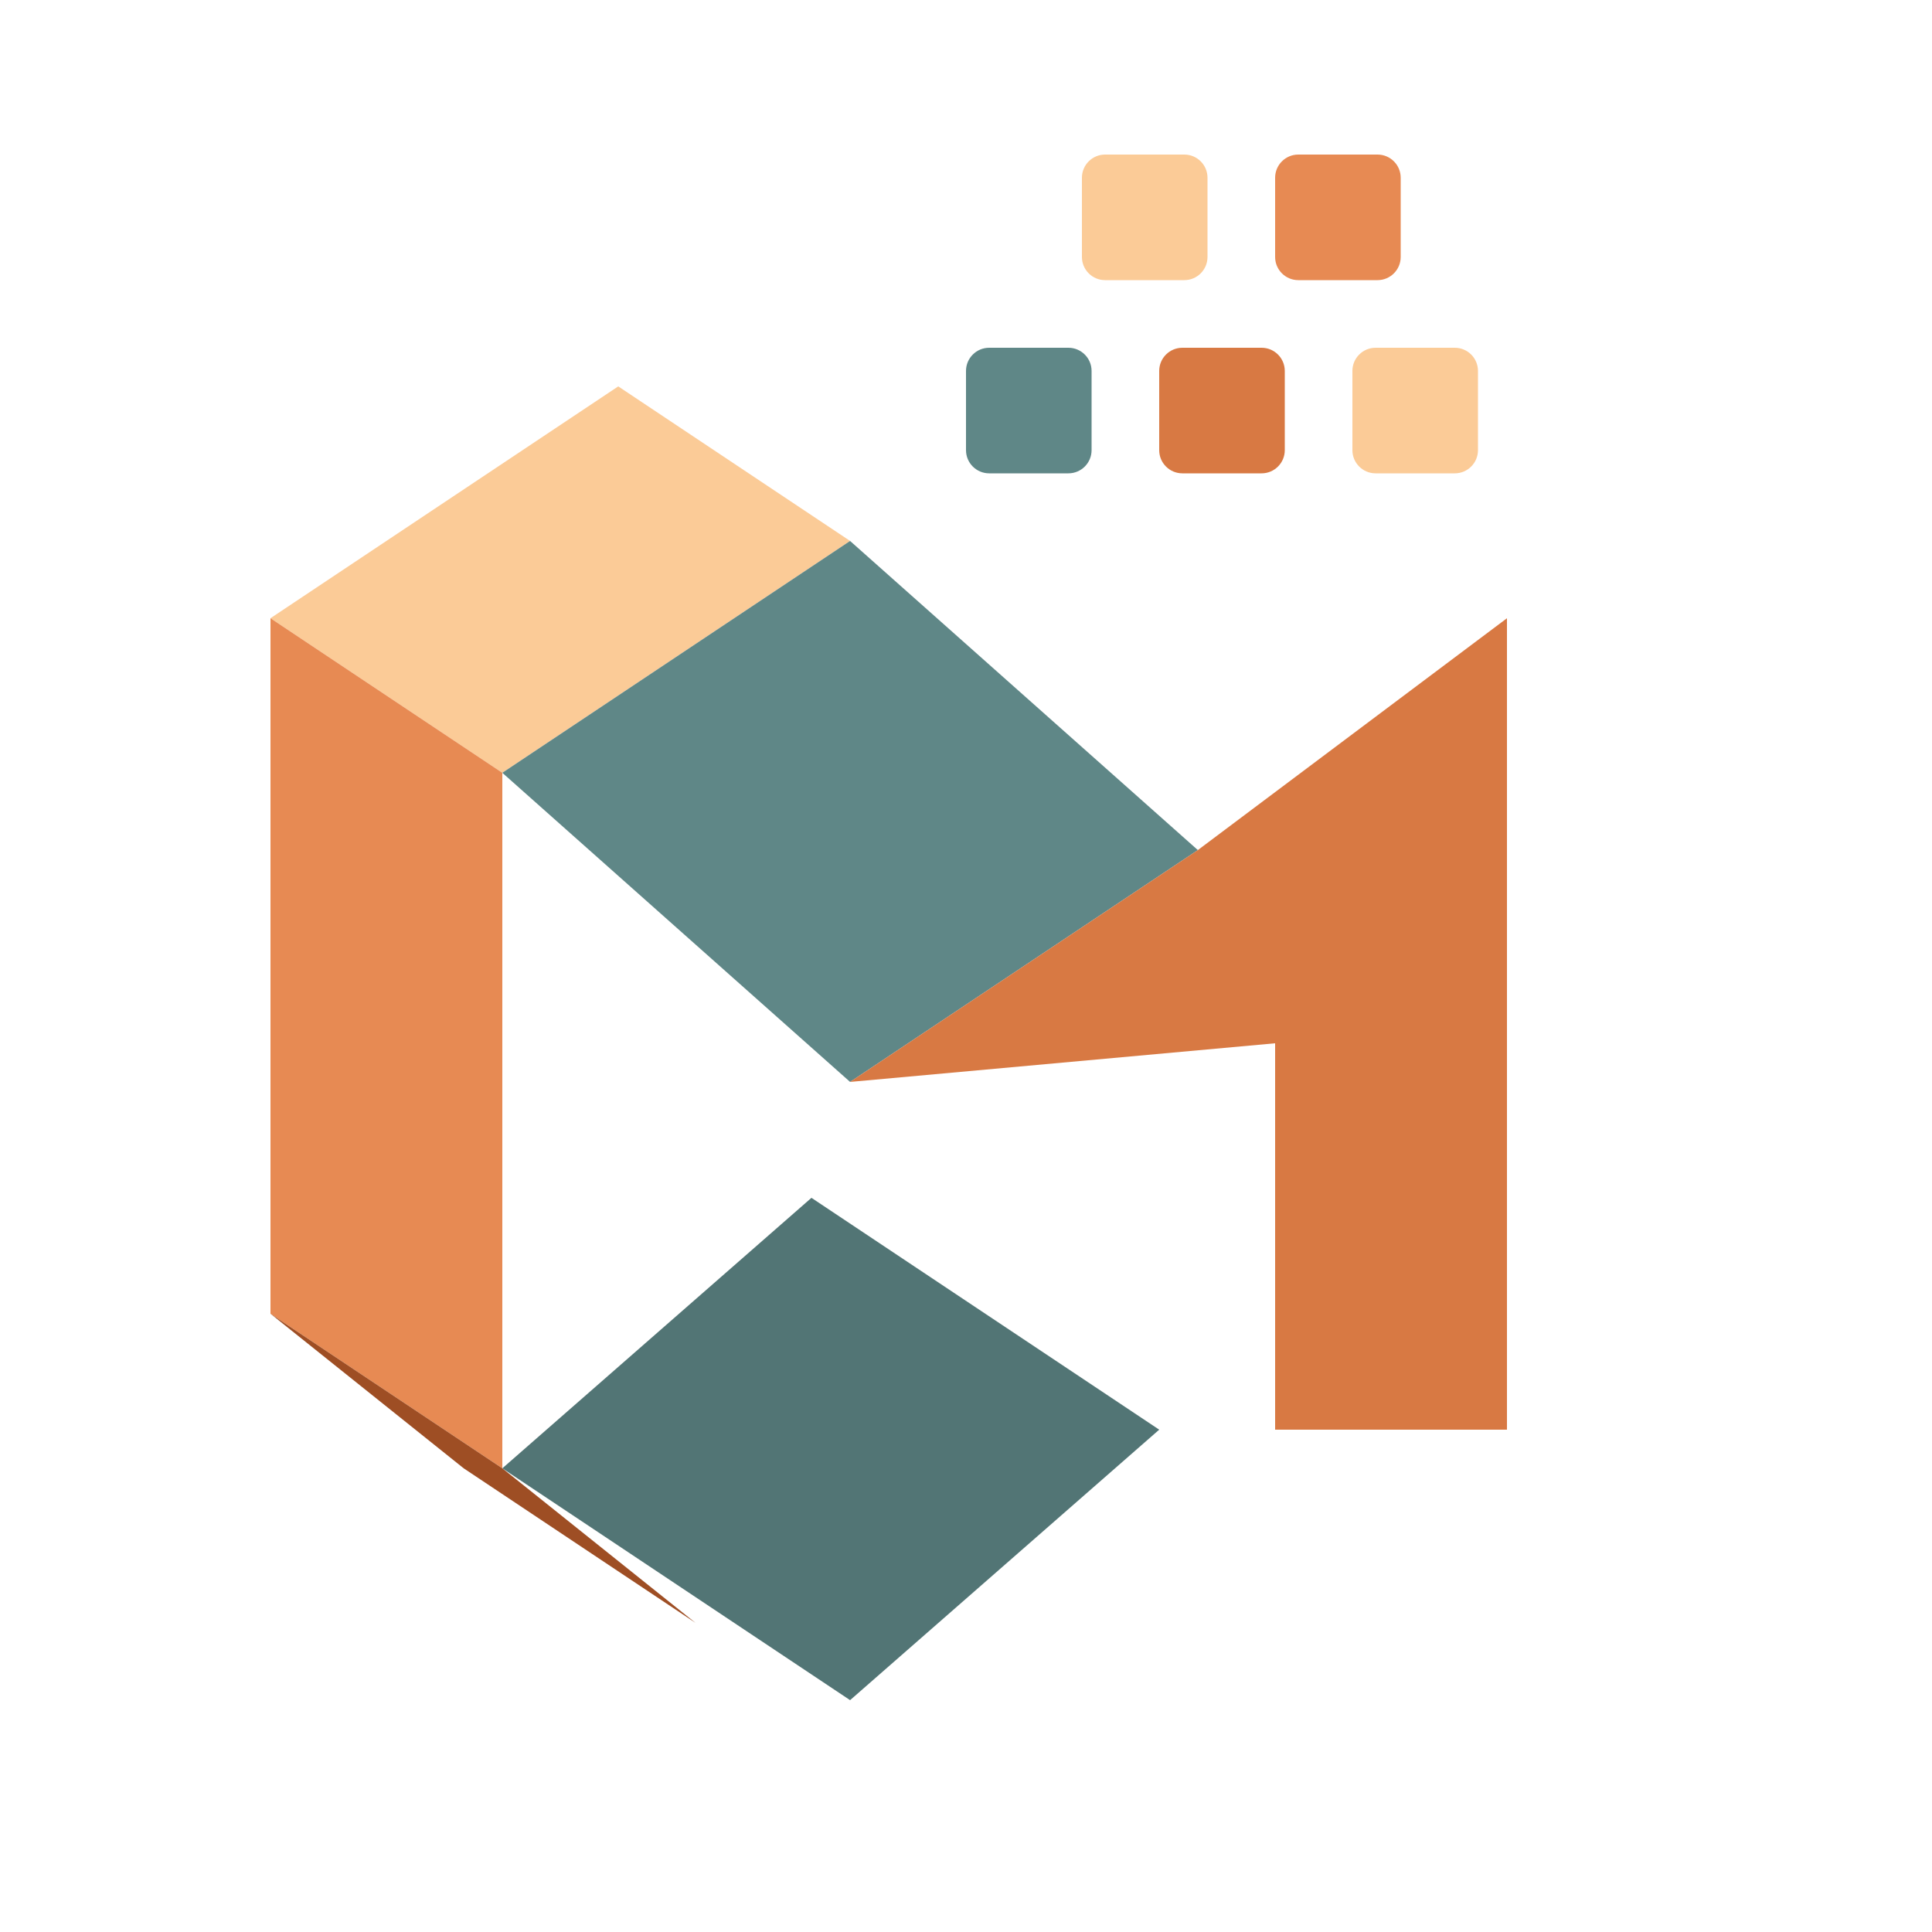
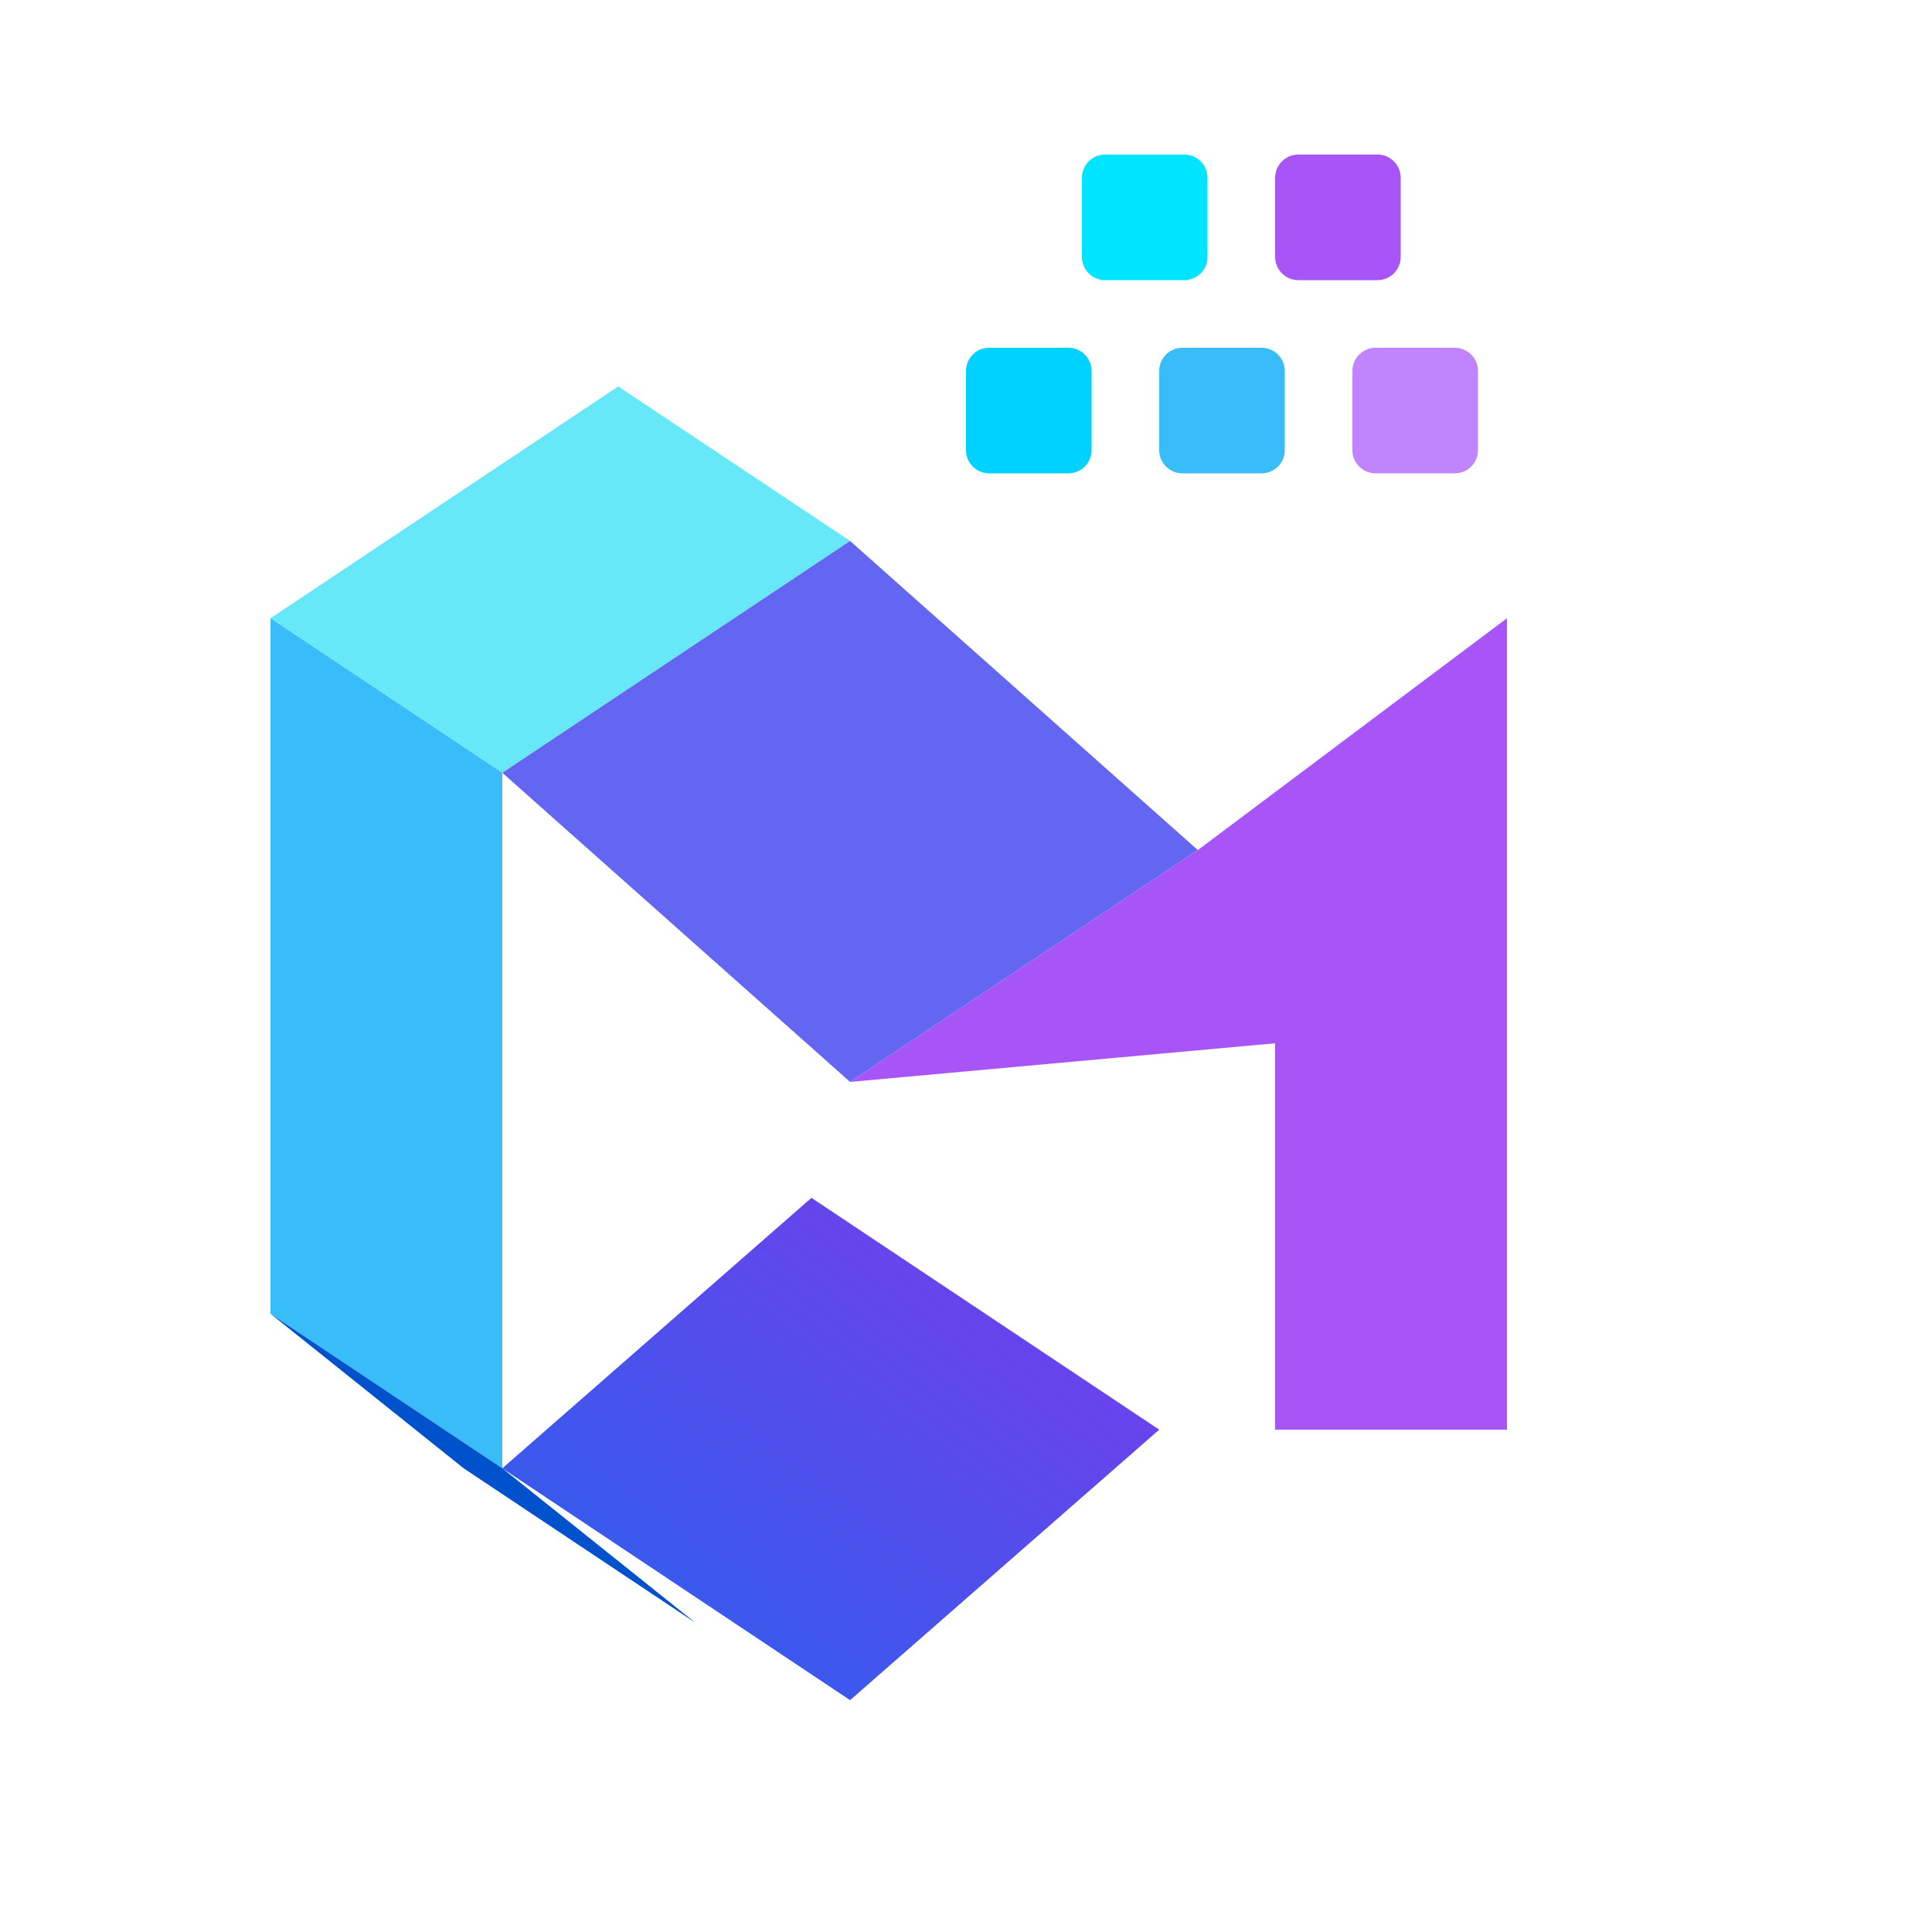
<svg xmlns="http://www.w3.org/2000/svg" viewBox="0 0 100 100" width="100" height="100">
-   <path d="M 14,32 L 32,20 L 44,28 L 26,40 Z" fill="#fbcb97" />
-   <path d="M 14,32 L 26,40 L 26,76 L 14,68 Z" fill="#e78a53" />
-   <path d="M 26,40 L 44,28 L 62,44 L 44,56 Z" fill="#5f8787" />
-   <path d="M 26,76 L 44,88 L 60,74 L 42,62 Z" fill="#527575" />
-   <path d="M 62,44 L 78,32 L 78,74 L 66,74 L 66,54 L 44,56 Z" fill="#d87943" />
-   <path d="M 14,68 L 26,76 L 36,84 L 24,76 Z" fill="#9e4e24" />
-   <rect x="56" y="8" width="6.5" height="6.5" rx="1.2" fill="#fbcb97" />
-   <rect x="66" y="8" width="6.5" height="6.5" rx="1.2" fill="#e78a53" />
-   <rect x="50" y="18" width="6.5" height="6.5" rx="1.2" fill="#5f8787" />
-   <rect x="60" y="18" width="6.5" height="6.5" rx="1.2" fill="#d87943" />
-   <rect x="70" y="18" width="6.5" height="6.5" rx="1.2" fill="#fbcb97" />
+   <defs>
+     <linearGradient id="gradLeftTop" x1="0%" y1="0%" x2="100%" y2="100%">
+       <stop offset="0%" stop-color="#38bdf8" />
+       <stop offset="100%" stop-color="#00d2ff" />
+     </linearGradient>
+     <linearGradient id="gradLeftPillar" x1="0%" y1="0%" x2="0%" y2="100%">
+       <stop offset="0%" stop-color="#00e5ff" />
+       <stop offset="100%" stop-color="#0066ff" />
+     </linearGradient>
+     <linearGradient id="gradCenterRibbon" x1="0%" y1="0%" x2="100%" y2="100%">
+       <stop offset="0%" stop-color="#0072ff" />
+       <stop offset="100%" stop-color="#4f46e5" />
+     </linearGradient>
+     <linearGradient id="gradBottomFold" x1="0%" y1="100%" x2="100%" y2="0%">
+       <stop offset="0%" stop-color="#2563eb" />
+       <stop offset="100%" stop-color="#7c3aed" />
+     </linearGradient>
+     <linearGradient id="gradRightPillar" x1="0%" y1="0%" x2="100%" y2="100%">
+       <stop offset="0%" stop-color="#7c3aed" />
+       <stop offset="60%" stop-color="#a855f7" />
+       <stop offset="100%" stop-color="#c084fc" />
+     </linearGradient>
+     <linearGradient id="gradWordForge" x1="0%" y1="0%" x2="100%" y2="0%">
+       <stop offset="0%" stop-color="#38bdf8" />
+       <stop offset="45%" stop-color="#60a5fa" />
+       <stop offset="80%" stop-color="#a855f7" />
+       <stop offset="100%" stop-color="#c084fc" />
+     </linearGradient>
+     <linearGradient id="gradDarkLeft" x1="0%" y1="0%" x2="0%" y2="100%">
+       <stop offset="0%" stop-color="#0284c7" />
+       <stop offset="100%" stop-color="#0369a1" />
+     </linearGradient>
+   </defs>
+   <path d="M 14,32 L 32,20 L 44,28 L 26,40 Z" fill="#67e8f9" />
+   <path d="M 14,32 L 26,40 L 26,76 L 14,68 Z" fill="#38bdf8" />
+   <path d="M 26,40 L 44,28 L 62,44 L 44,56 Z" fill="#6366f1" />
+   <path d="M 26,76 L 44,88 L 60,74 L 42,62 Z" fill="url(#gradBottomFold)" />
+   <path d="M 62,44 L 78,32 L 78,74 L 66,74 L 66,54 L 44,56 Z" fill="#a855f7" />
+   <path d="M 14,68 L 26,76 L 36,84 L 24,76 Z" fill="#0052cc" />
+   <rect x="56" y="8" width="6.5" height="6.5" rx="1.2" fill="#00e5ff" />
+   <rect x="66" y="8" width="6.5" height="6.5" rx="1.2" fill="#a855f7" />
+   <rect x="50" y="18" width="6.5" height="6.5" rx="1.2" fill="#00d2ff" />
+   <rect x="60" y="18" width="6.5" height="6.5" rx="1.2" fill="#38bdf8" />
+   <rect x="70" y="18" width="6.5" height="6.5" rx="1.2" fill="#c084fc" />
</svg>
